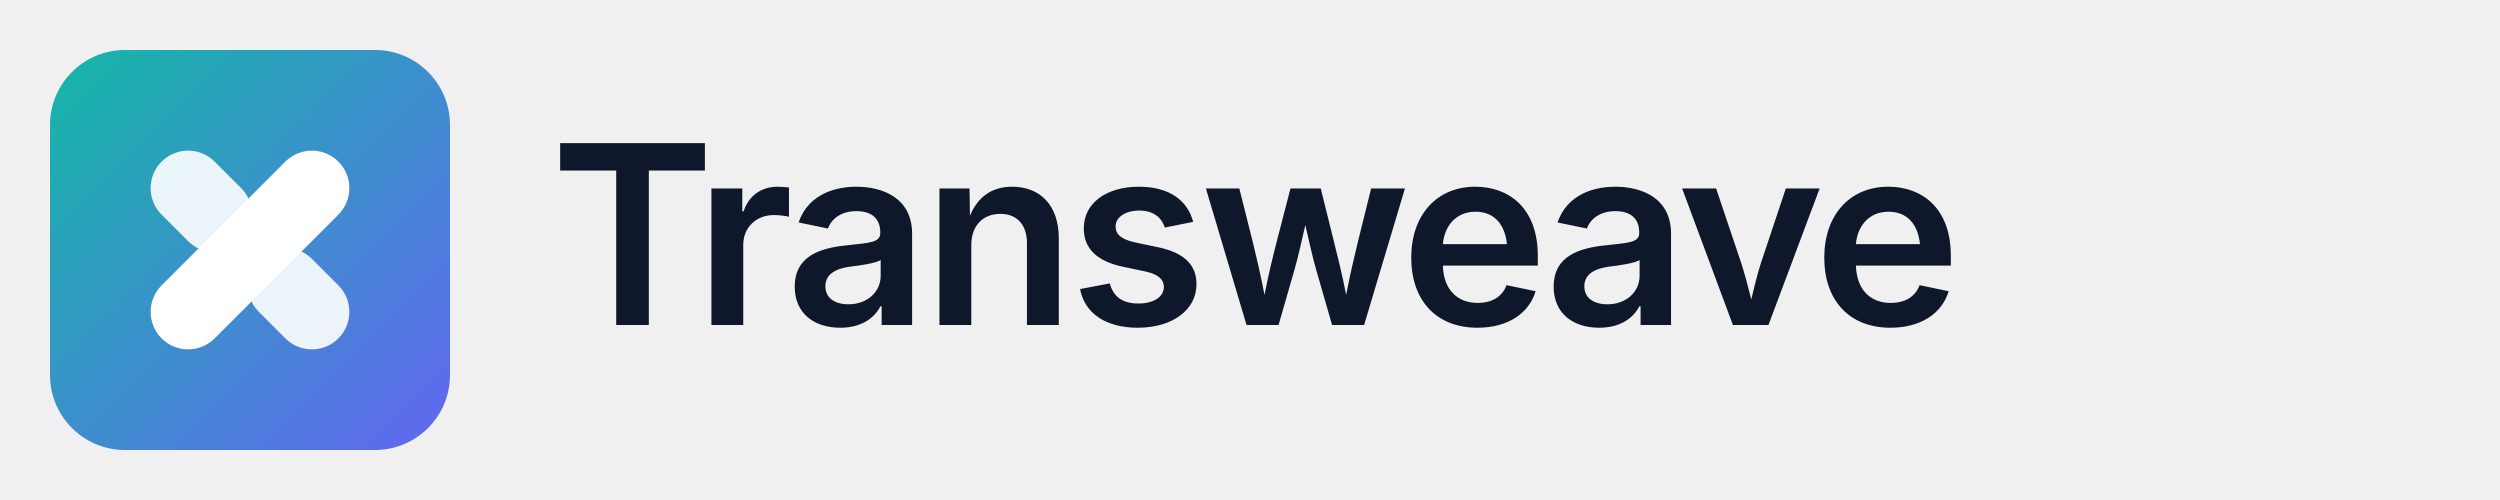
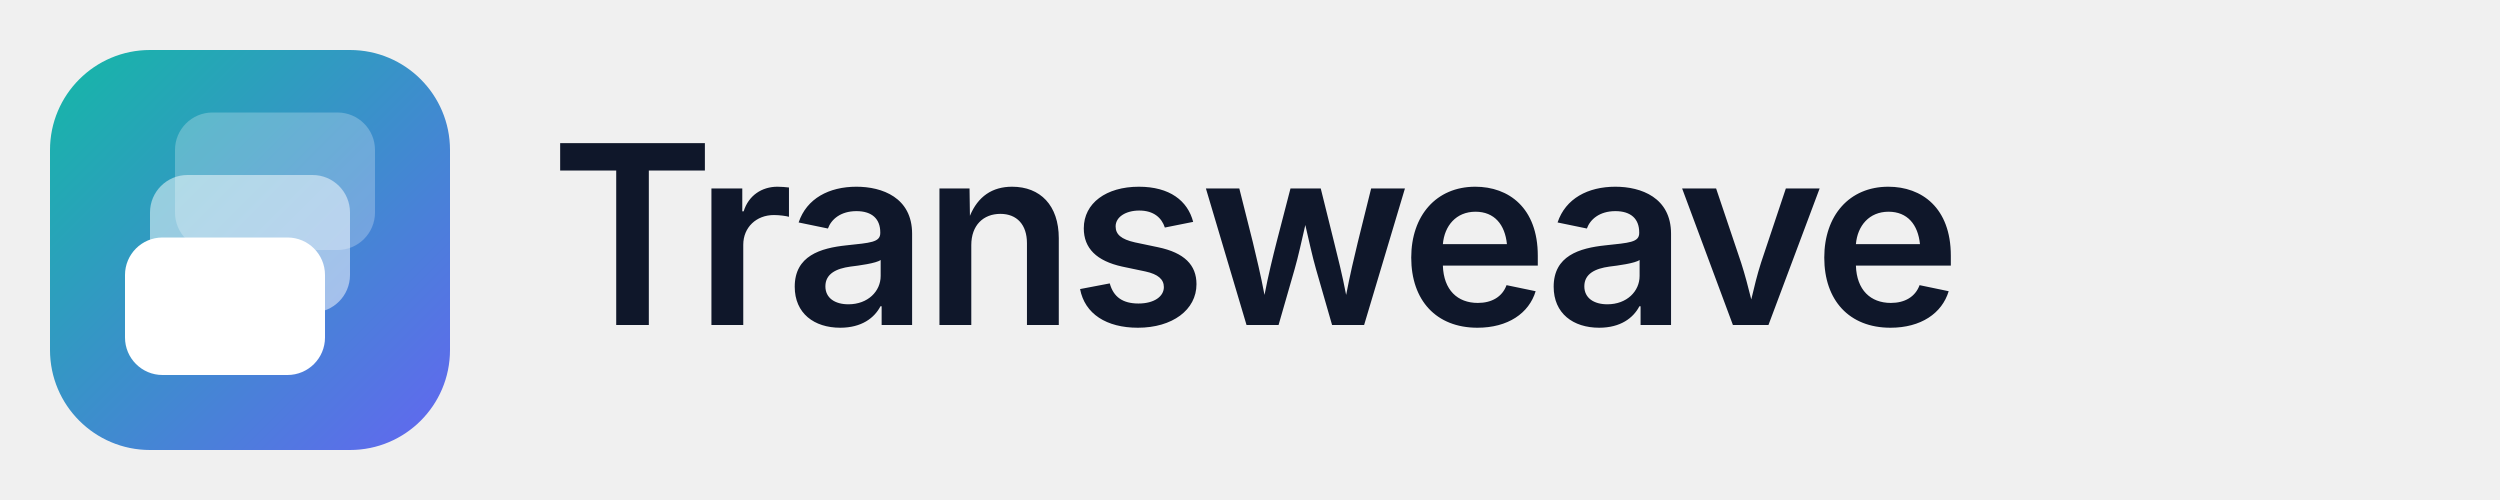
<svg xmlns="http://www.w3.org/2000/svg" viewBox="0 0 200 40" fill="none">
  <defs>
    <linearGradient id="tw-wm-gradient" x1="0" y1="0" x2="32" y2="32" gradientUnits="userSpaceOnUse">
      <stop stop-color="#14b8a6" />
      <stop offset="1" stop-color="#6366f1" />
    </linearGradient>
  </defs>
  <g transform="translate(4, 4)">
-     <rect width="32" height="32" rx="6" fill="url(#tw-wm-gradient)" />
-     <rect x="13" y="6" width="6" height="9" rx="3" fill="white" opacity="0.9" transform="rotate(-45 16 16)" />
-     <rect x="13" y="17" width="6" height="9" rx="3" fill="white" opacity="0.9" transform="rotate(-45 16 16)" />
-     <rect x="13" y="6" width="6" height="20" rx="3" fill="white" transform="rotate(45 16 16)" />
+     <rect width="32" height="32" rx="8" fill="url(#tw-wm-gradient)" />
+     <rect x="10" y="5" width="16" height="11" rx="3" fill="white" opacity="0.25" />
+     <rect x="8" y="10" width="16" height="11" rx="3" fill="white" opacity="0.5" />
+     <rect x="6" y="15" width="16" height="11" rx="3" fill="white" />
  </g>
  <text x="44" y="26" font-family="Inter, -apple-system, BlinkMacSystemFont, 'Segoe UI', sans-serif" font-weight="600" font-size="20" fill="#0f172a" letter-spacing="-0.5">Transweave</text>
</svg>
